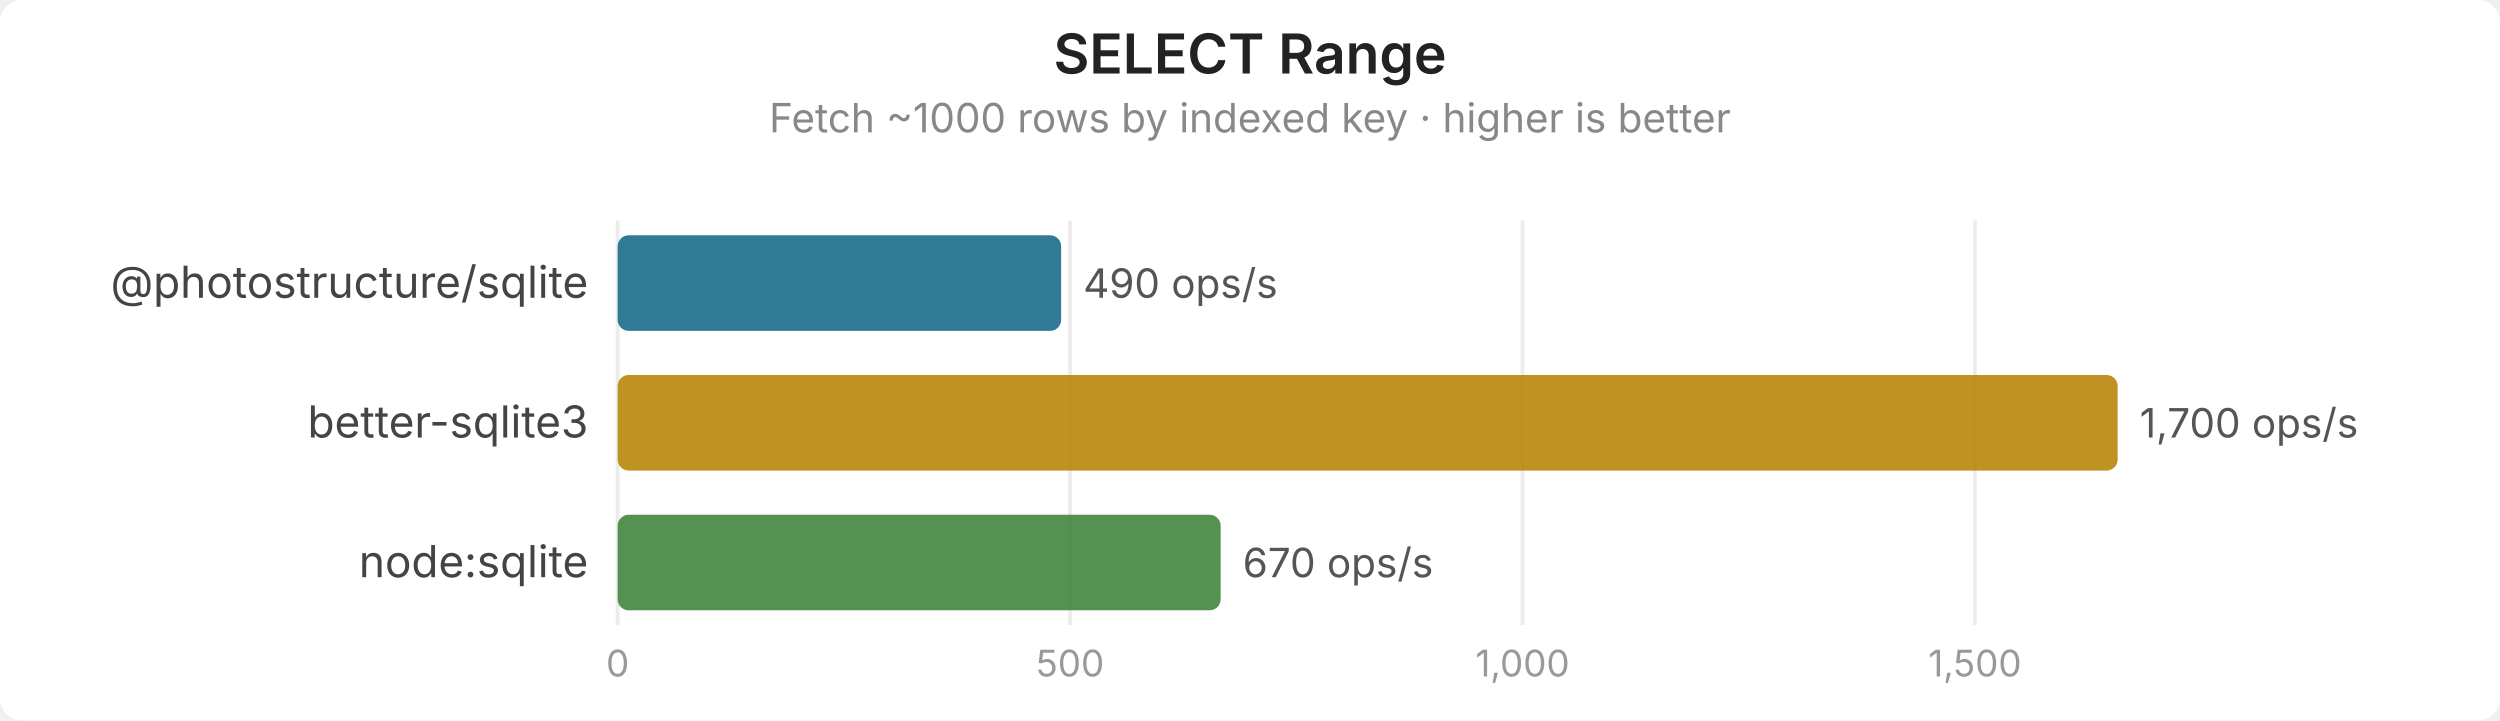
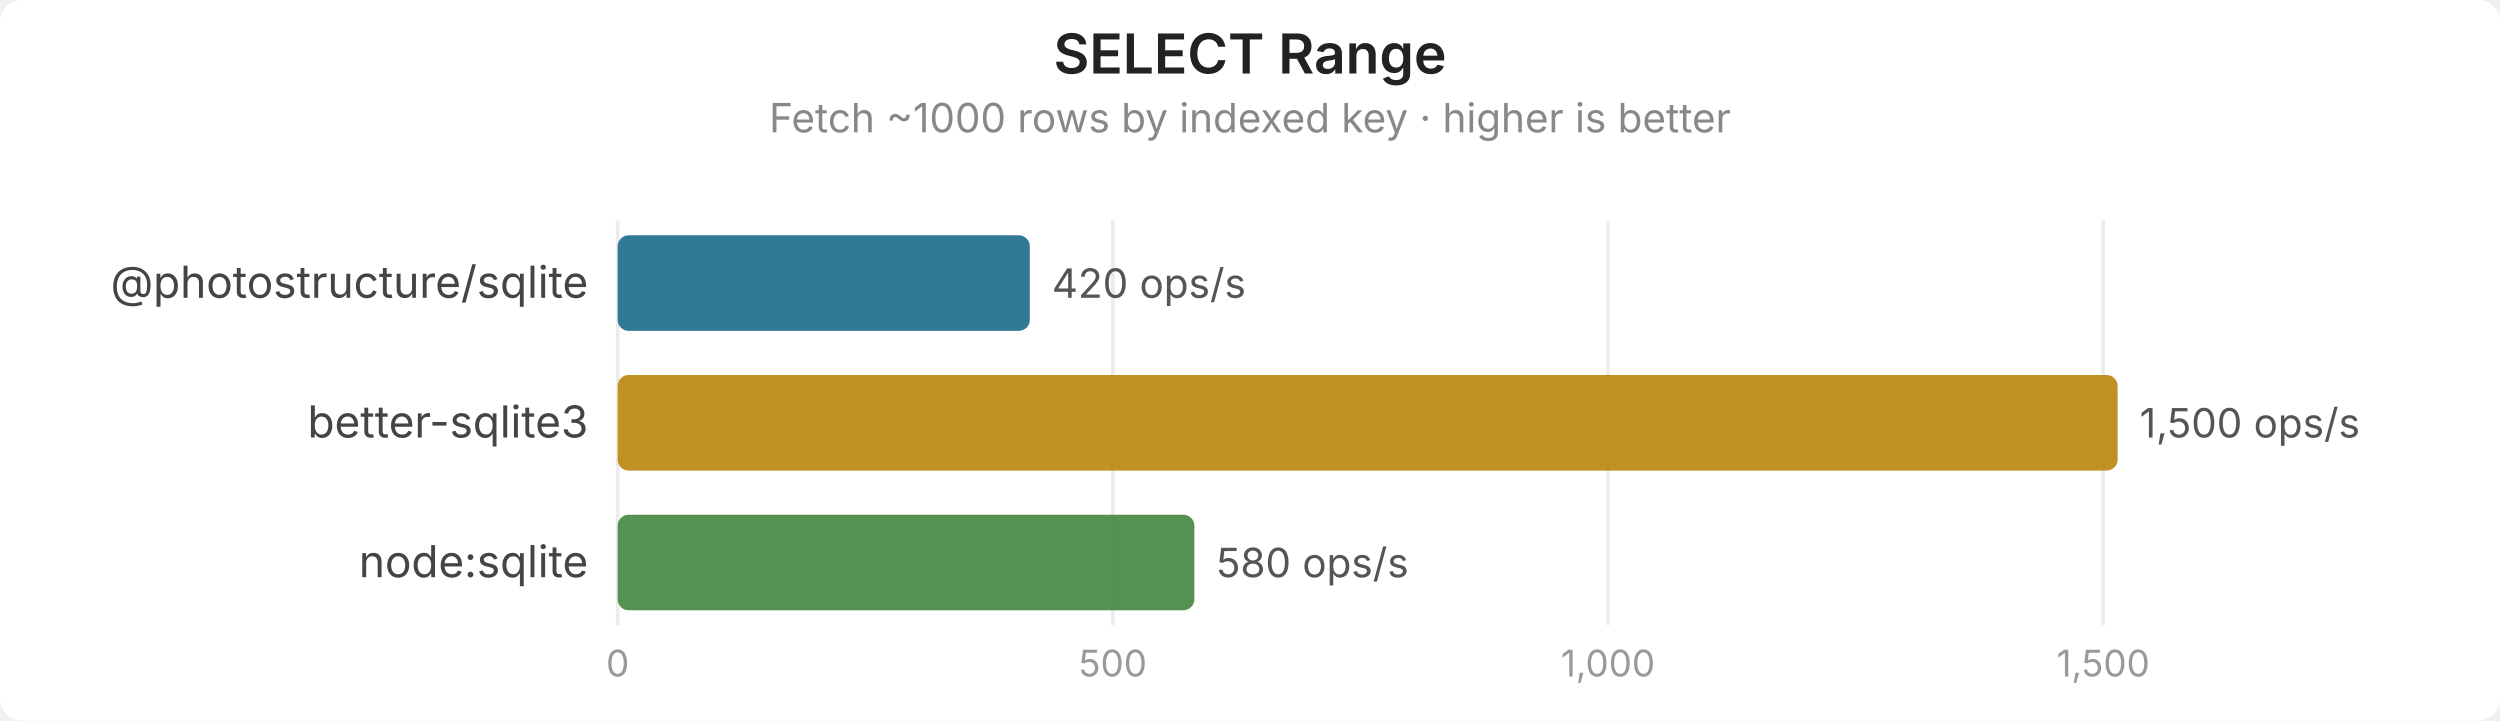
<svg xmlns="http://www.w3.org/2000/svg" viewBox="0 0 680 196" role="img" font-family="system-ui, -apple-system, 'Segoe UI', sans-serif">
  <rect width="680" height="196" fill="#fff" rx="6" />
  <text x="340" y="20" text-anchor="middle" font-size="15" font-weight="600" fill="#222">SELECT Range</text>
  <text x="340" y="36" text-anchor="middle" font-size="11" fill="#888">Fetch ~1000 rows by indexed key · higher is better</text>
  <line x1="168" y1="60" x2="168" y2="170" stroke="#ececec" stroke-width="1" />
-   <line x1="291.06" y1="60" x2="291.06" y2="170" stroke="#ececec" stroke-width="1" />
-   <line x1="414.12" y1="60" x2="414.12" y2="170" stroke="#ececec" stroke-width="1" />
-   <line x1="537.18" y1="60" x2="537.18" y2="170" stroke="#ececec" stroke-width="1" />
+   <line x1="302.69" y1="60" x2="302.69" y2="170" stroke="#ececec" stroke-width="1" />
+   <line x1="437.37" y1="60" x2="437.37" y2="170" stroke="#ececec" stroke-width="1" />
+   <line x1="572.06" y1="60" x2="572.06" y2="170" stroke="#ececec" stroke-width="1" />
  <text x="160" y="81" text-anchor="end" font-size="12" fill="#444">@photostructure/sqlite</text>
-   <rect x="168" y="64" width="120.63" height="26" fill="#1B6B8A" rx="3" opacity="0.9" />
-   <text x="294.63" y="81" font-size="11" fill="#555">490 ops/s</text>
+   <rect x="168" y="64" width="112.11" height="26" fill="#1B6B8A" rx="3" opacity="0.9" />
+   <text x="286.11" y="81" font-size="11" fill="#555">420 ops/s</text>
  <text x="160" y="119" text-anchor="end" font-size="12" fill="#444">better-sqlite3</text>
  <rect x="168" y="102" width="408" height="26" fill="#B8860B" rx="3" opacity="0.9" />
-   <text x="582" y="119" font-size="11" fill="#555">1,700 ops/s</text>
+   <text x="582" y="119" font-size="11" fill="#555">1,500 ops/s</text>
  <text x="160" y="157" text-anchor="end" font-size="12" fill="#444">node:sqlite</text>
-   <rect x="168" y="140" width="164.02" height="26" fill="#43853D" rx="3" opacity="0.9" />
-   <text x="338.02" y="157" font-size="11" fill="#555">670 ops/s</text>
+   <rect x="168" y="140" width="156.87" height="26" fill="#43853D" rx="3" opacity="0.9" />
+   <text x="330.87" y="157" font-size="11" fill="#555">580 ops/s</text>
  <text x="168" y="184" text-anchor="middle" font-size="10" fill="#999">0</text>
-   <text x="291.06" y="184" text-anchor="middle" font-size="10" fill="#999">500</text>
-   <text x="414.12" y="184" text-anchor="middle" font-size="10" fill="#999">1,000</text>
-   <text x="537.18" y="184" text-anchor="middle" font-size="10" fill="#999">1,500</text>
+   <text x="302.69" y="184" text-anchor="middle" font-size="10" fill="#999">500</text>
+   <text x="437.37" y="184" text-anchor="middle" font-size="10" fill="#999">1,000</text>
+   <text x="572.06" y="184" text-anchor="middle" font-size="10" fill="#999">1,500</text>
</svg>
